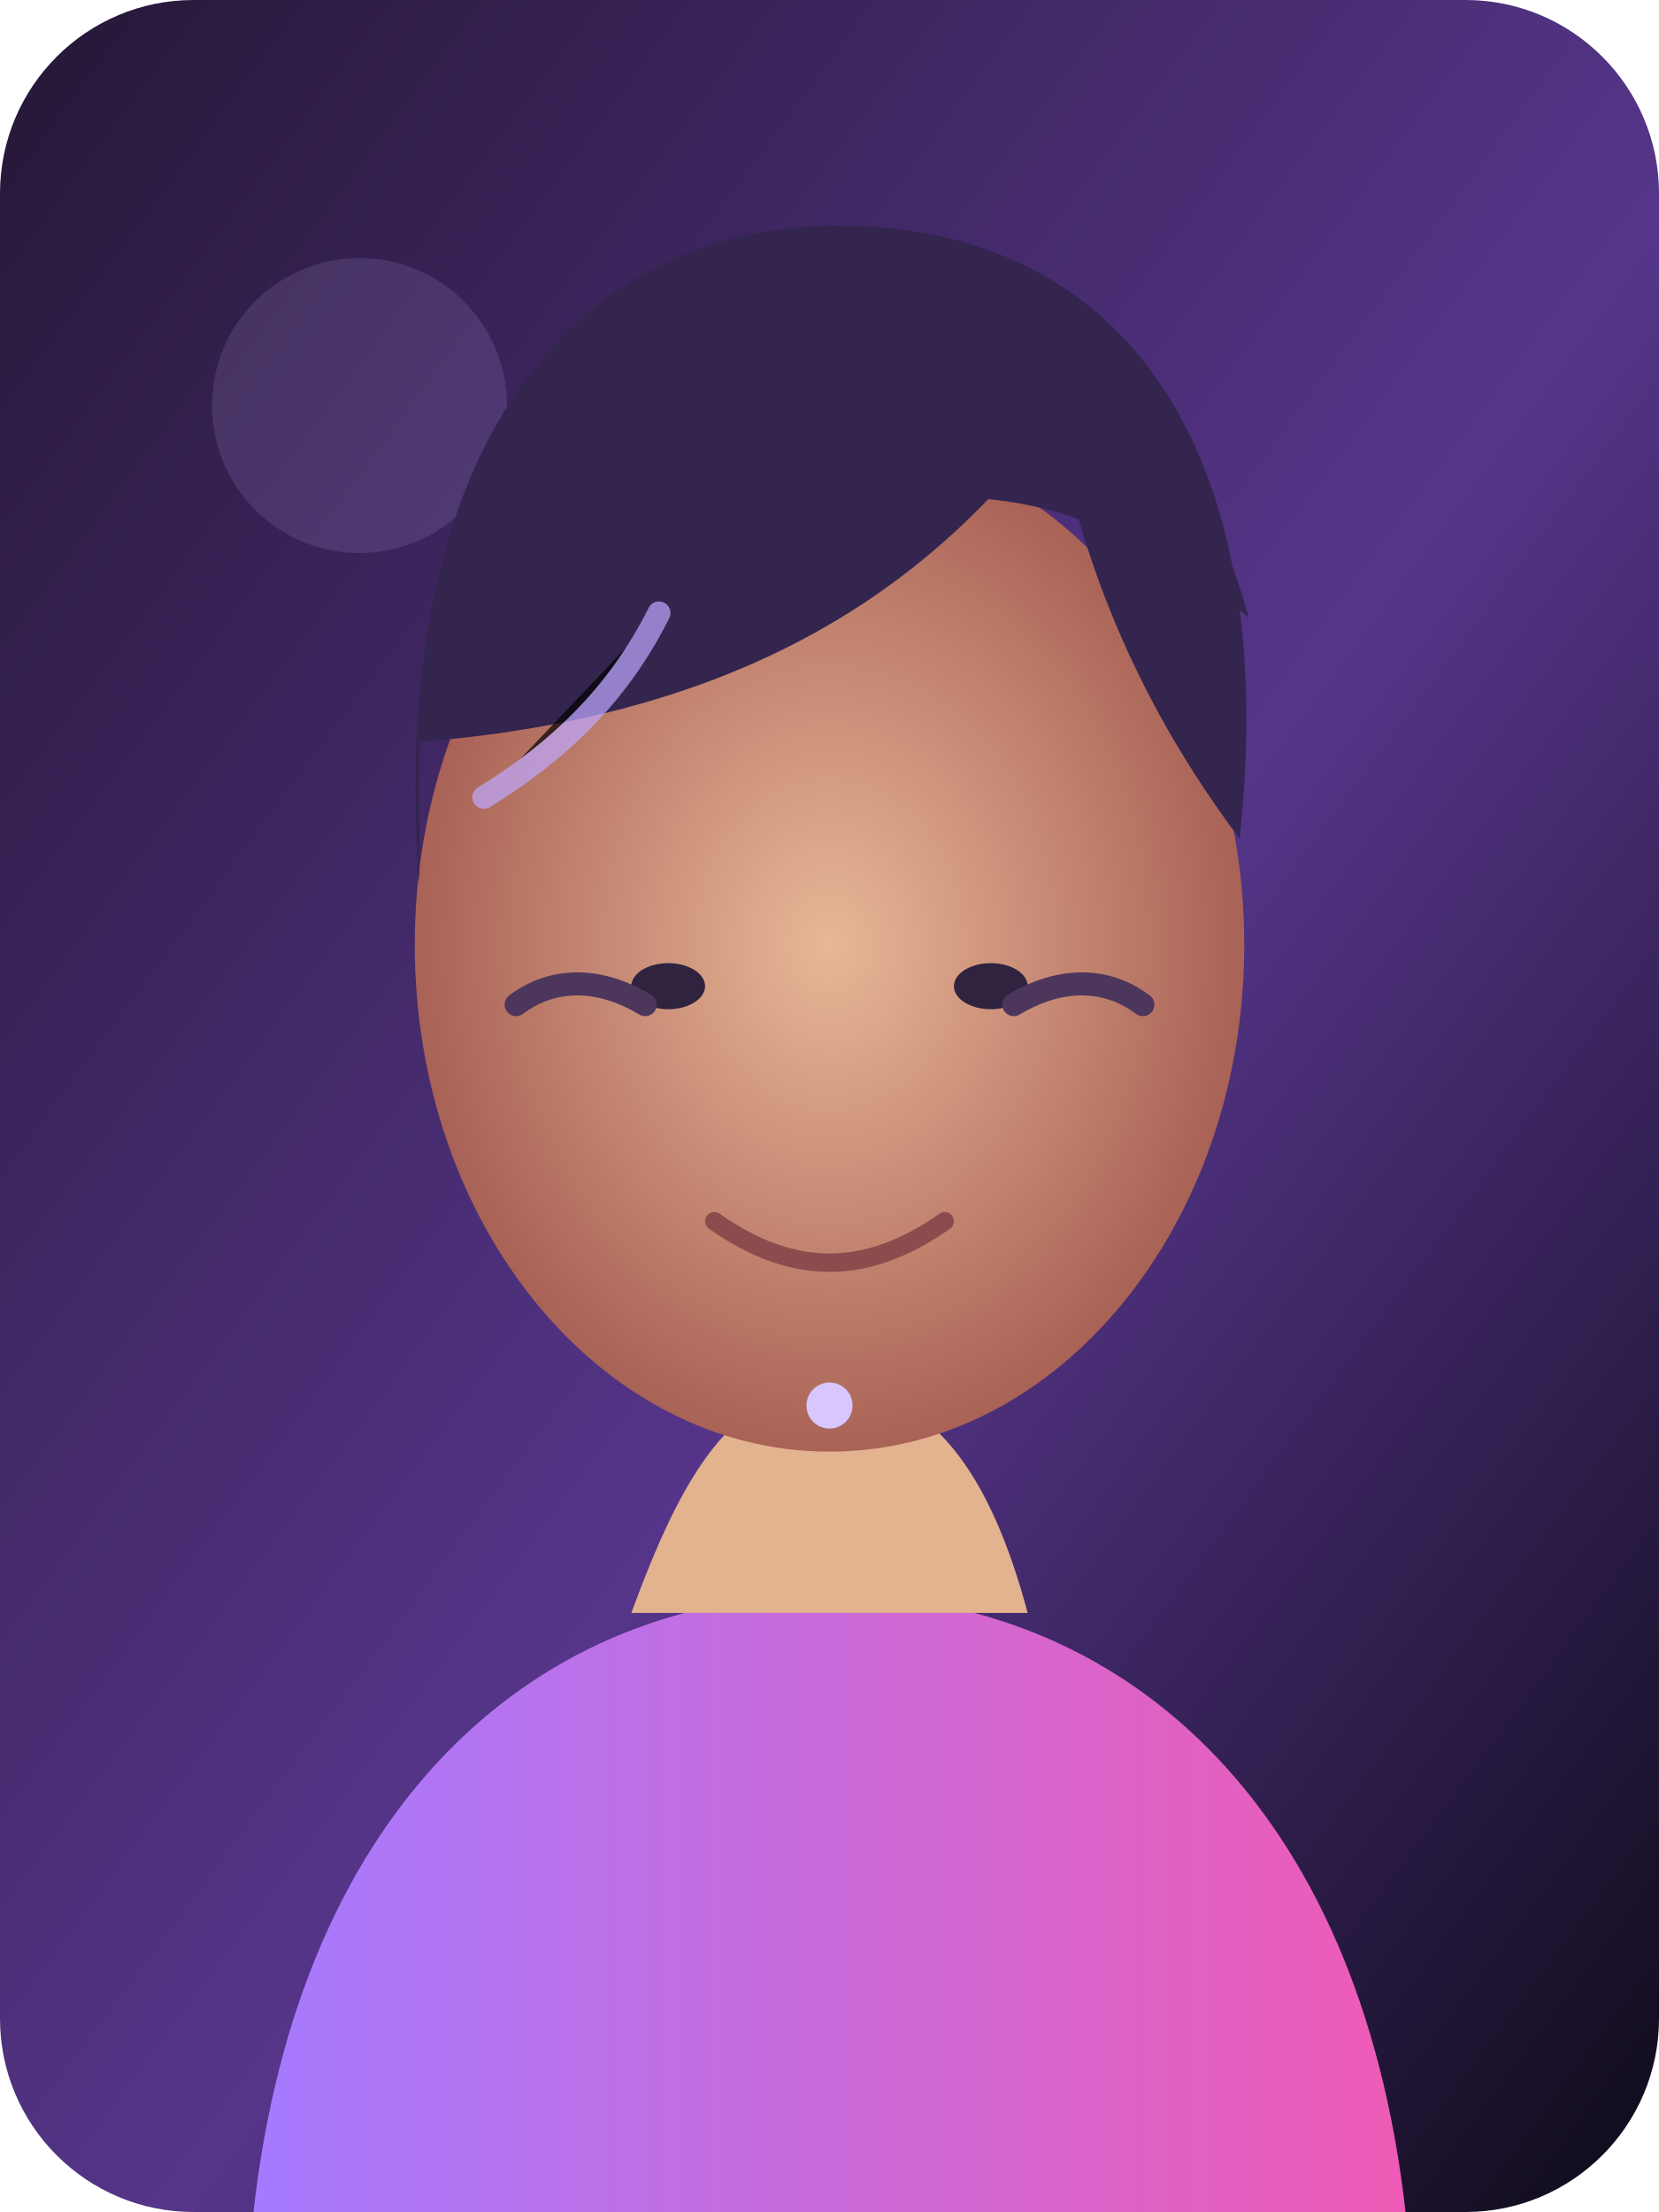
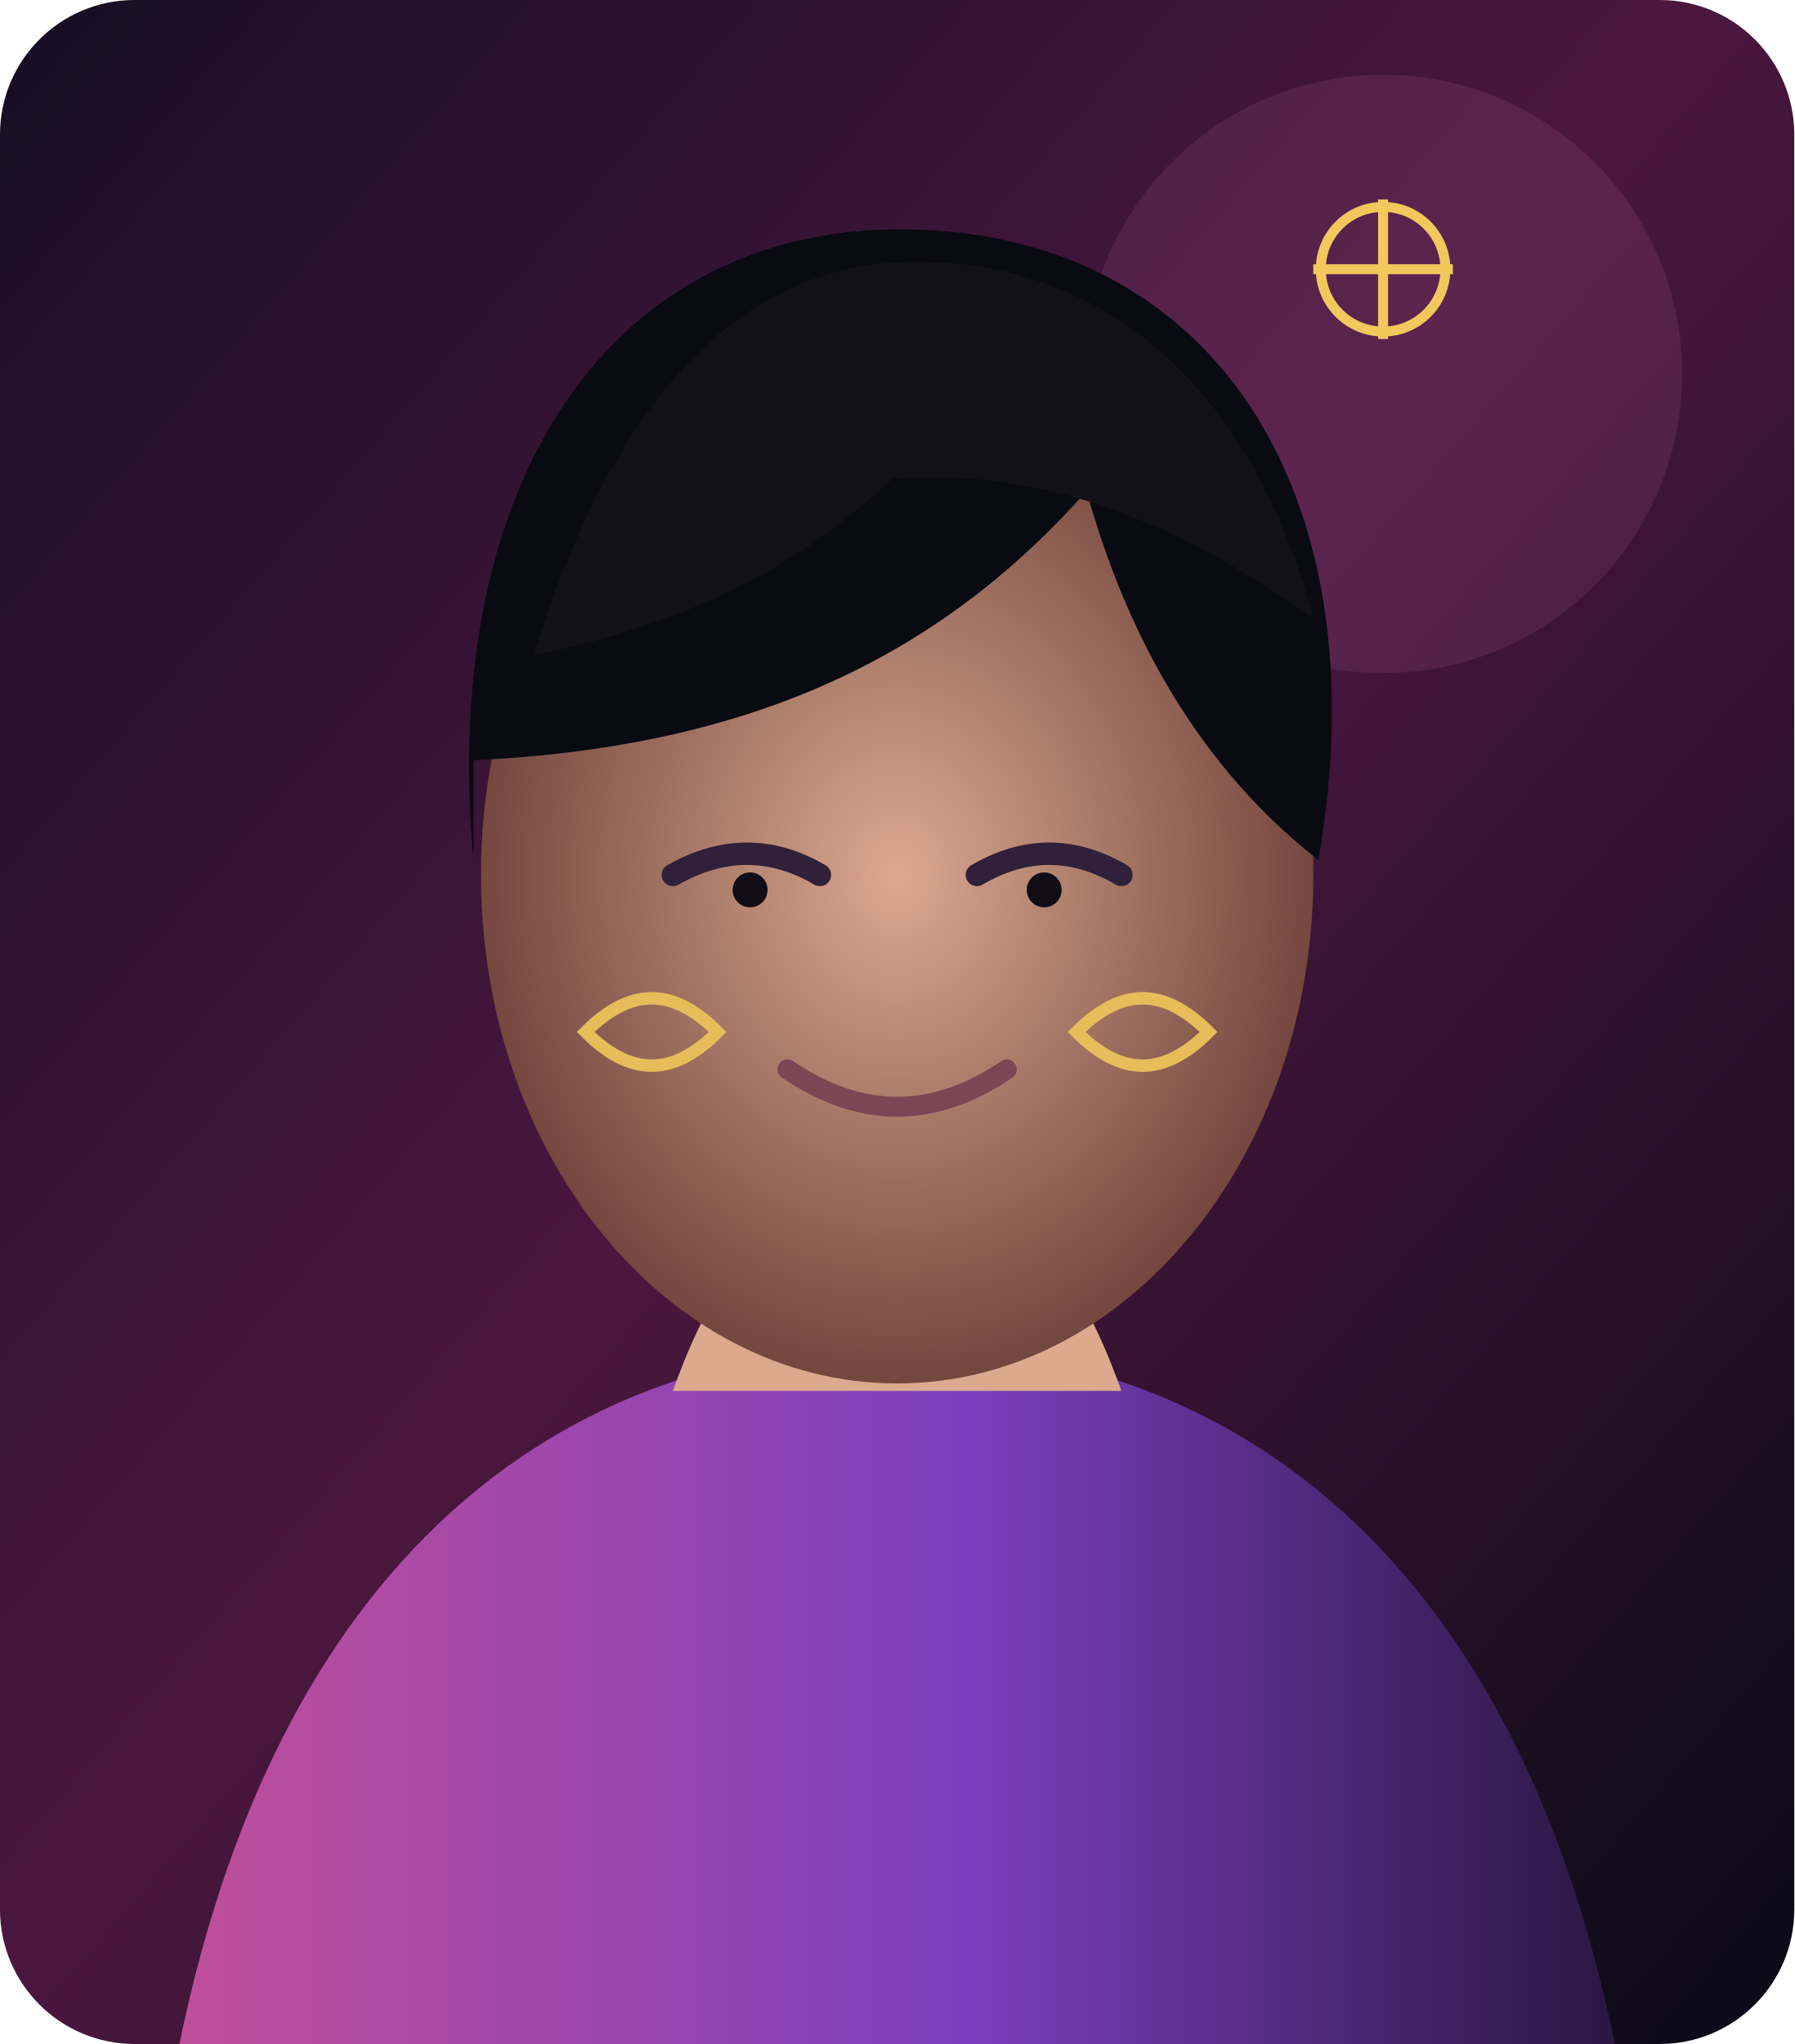
- <svg xmlns="http://www.w3.org/2000/svg" viewBox="0 0 360 480" role="img" aria-label="Zoryelle sanal karakteri">
+ <svg xmlns="http://www.w3.org/2000/svg" viewBox="0 0 720 820">
  <defs>
-     <linearGradient id="bg" x1="0" y1="0" x2="1" y2="1">
-       <stop stop-color="#241735" />
-       <stop offset=".55" stop-color="#56358a" />
-       <stop offset="1" stop-color="#0d0a18" />
+     <linearGradient id="b" x2="1" y2="1">
+       <stop stop-color="#160e22" />
+       <stop offset=".48" stop-color="#4b173f" />
+       <stop offset="1" stop-color="#090a15" />
    </linearGradient>
-     <radialGradient id="skin">
-       <stop stop-color="#e8b797" />
-       <stop offset="1" stop-color="#a96256" />
+     <radialGradient id="s">
+       <stop stop-color="#dba98f" />
+       <stop offset="1" stop-color="#74473f" />
    </radialGradient>
-     <linearGradient id="robe">
-       <stop stop-color="#a57aff" />
-       <stop offset="1" stop-color="#ef5bb5" />
+     <linearGradient id="r" x2="1">
+       <stop stop-color="#c04f9a" />
+       <stop offset=".55" stop-color="#7b3fbd" />
+       <stop offset="1" stop-color="#291640" />
    </linearGradient>
  </defs>
-   <rect width="360" height="480" rx="42" fill="url(#bg)" />
-   <circle cx="78" cy="88" r="32" fill="#cdb5ff" opacity=".14" />
-   <path d="M55 480c10-89 62-134 125-134s115 45 125 134" fill="url(#robe)" />
-   <path d="M137 350c11-30 22-49 43-49 22 0 35 19 43 49" fill="#e3b28f" />
-   <ellipse cx="180" cy="205" rx="90" ry="110" fill="url(#skin)" />
-   <path d="M91 192c-7-90 30-143 91-143 63 0 96 50 87 133-21-28-34-58-40-91-31 42-75 65-138 70z" fill="#33254e" />
-   <path d="M98 148c24-64 59-90 103-83 36 6 59 30 70 69-26-21-51-29-76-25-30 5-59 22-97 39z" fill="#33254e" />
-   <path d="M105 173c18-11 30-24 38-40" stroke="#bfa8ff" stroke-width="5" stroke-linecap="round" opacity=".7" />
-   <ellipse cx="145" cy="214" rx="8" ry="5" fill="#30233f" />
-   <ellipse cx="215" cy="214" rx="8" ry="5" fill="#30233f" />
-   <path d="M155 265c17 12 33 12 50 0" fill="none" stroke="#8b4c4d" stroke-width="4" stroke-linecap="round" />
-   <path d="M112 218c8-6 18-6 28 0M220 218c10-6 20-6 28 0" fill="none" stroke="#4d365b" stroke-width="5" stroke-linecap="round" />
-   <circle cx="180" cy="305" r="5" fill="#d8c6ff" />
+   <rect width="720" height="820" rx="54" fill="url(#b)" />
+   <circle cx="555" cy="150" r="120" fill="#ff9bd9" opacity=".1" />
+   <path d="M72 820c42-204 162-280 288-280s246 76 288 280" fill="url(#r)" />
+   <path d="M270 558c19-53 42-79 90-79s71 26 90 79" fill="#dba98e" />
+   <ellipse cx="360" cy="351" rx="167" ry="204" fill="url(#s)" />
+   <path d="M190 345C176 192 246 91 363 92c123 1 192 105 166 253-46-36-76-87-93-148-62 70-140 103-246 108z" fill="#090a12" />
+   <path d="M214 263c35-112 89-158 154-158 74 0 134 49 159 143-61-43-113-60-169-56-39 37-83 58-144 71z" fill="#12111a" />
+   <path d="M270 351q30-17 59 0M392 351q29-17 58 0" fill="none" stroke="#302039" stroke-width="9" stroke-linecap="round" />
+   <circle cx="301" cy="357" r="7" fill="#100d17" />
+   <circle cx="419" cy="357" r="7" fill="#100d17" />
+   <path d="M316 429q44 30 88 0" fill="none" stroke="#7d4655" stroke-width="8" stroke-linecap="round" />
+   <path d="M235 414c18-18 35-18 53 0-18 18-35 18-53 0zM432 414c18-18 35-18 53 0-18 18-35 18-53 0z" fill="none" stroke="#e5bd59" stroke-width="5" />
+   <circle cx="555" cy="108" r="25" fill="none" stroke="#f1c85c" stroke-width="4" />
+   <path d="M555 80v56M527 108h56" stroke="#f1c85c" stroke-width="4" />
</svg>
